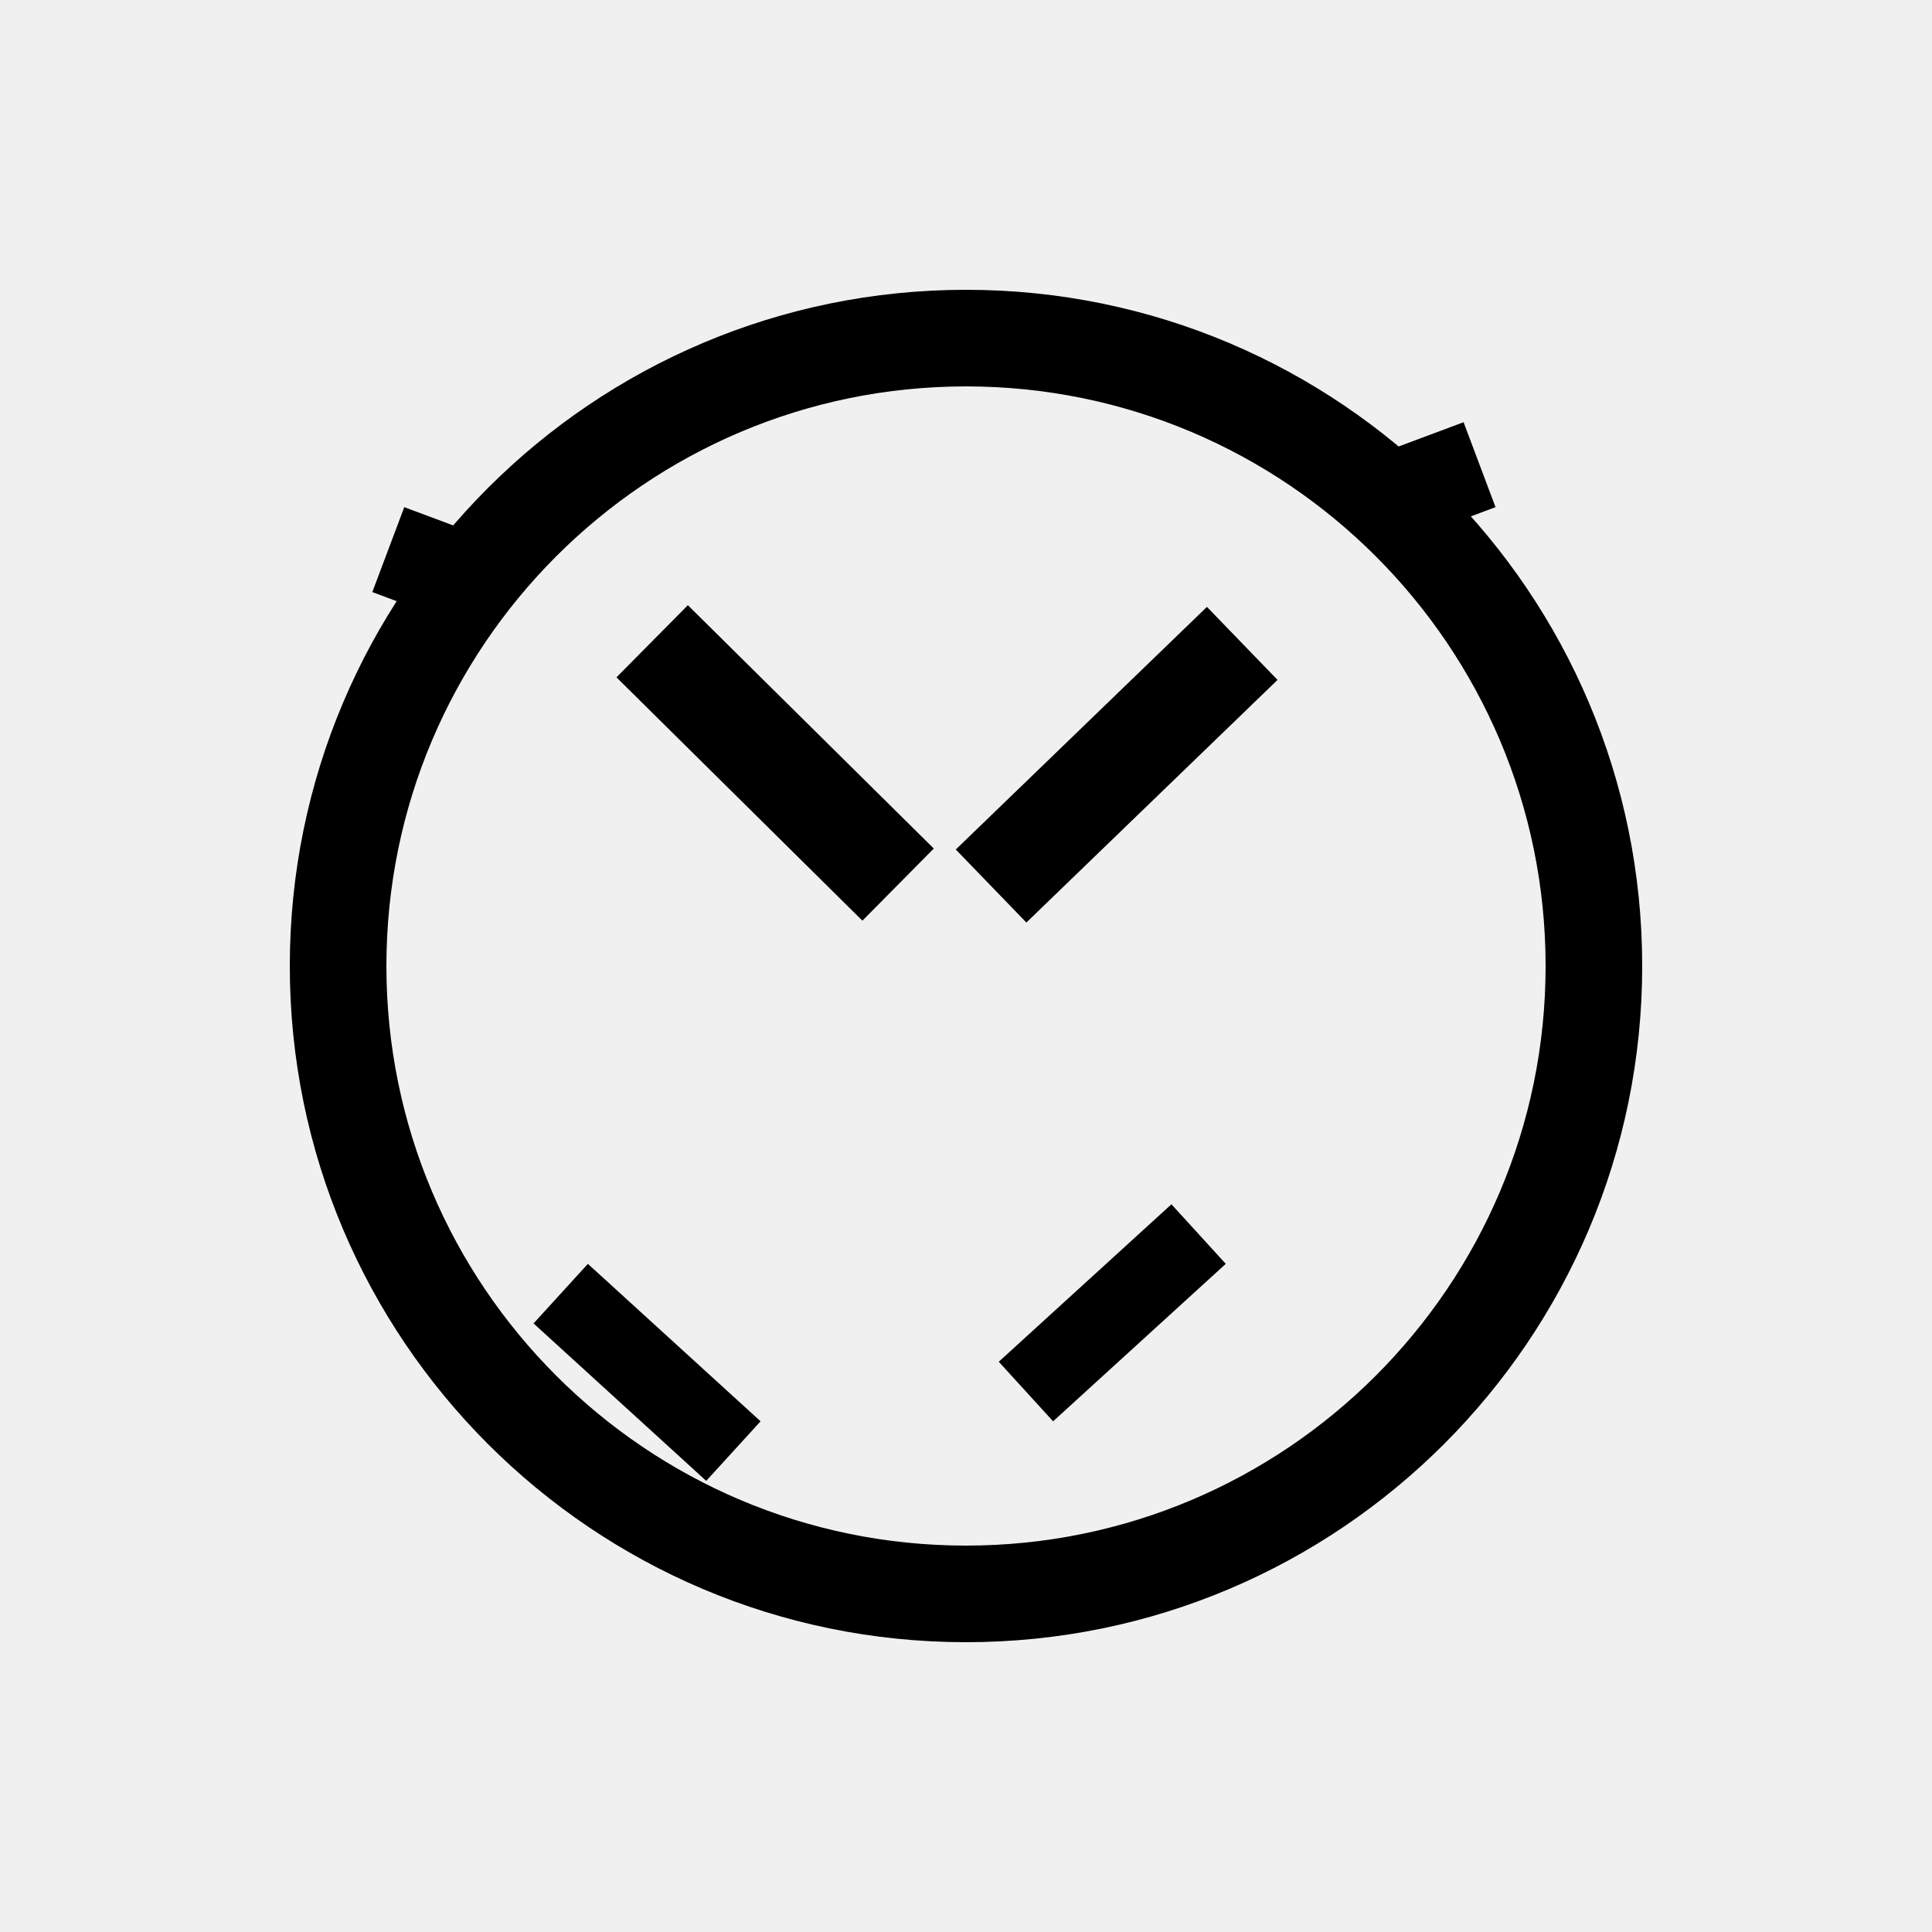
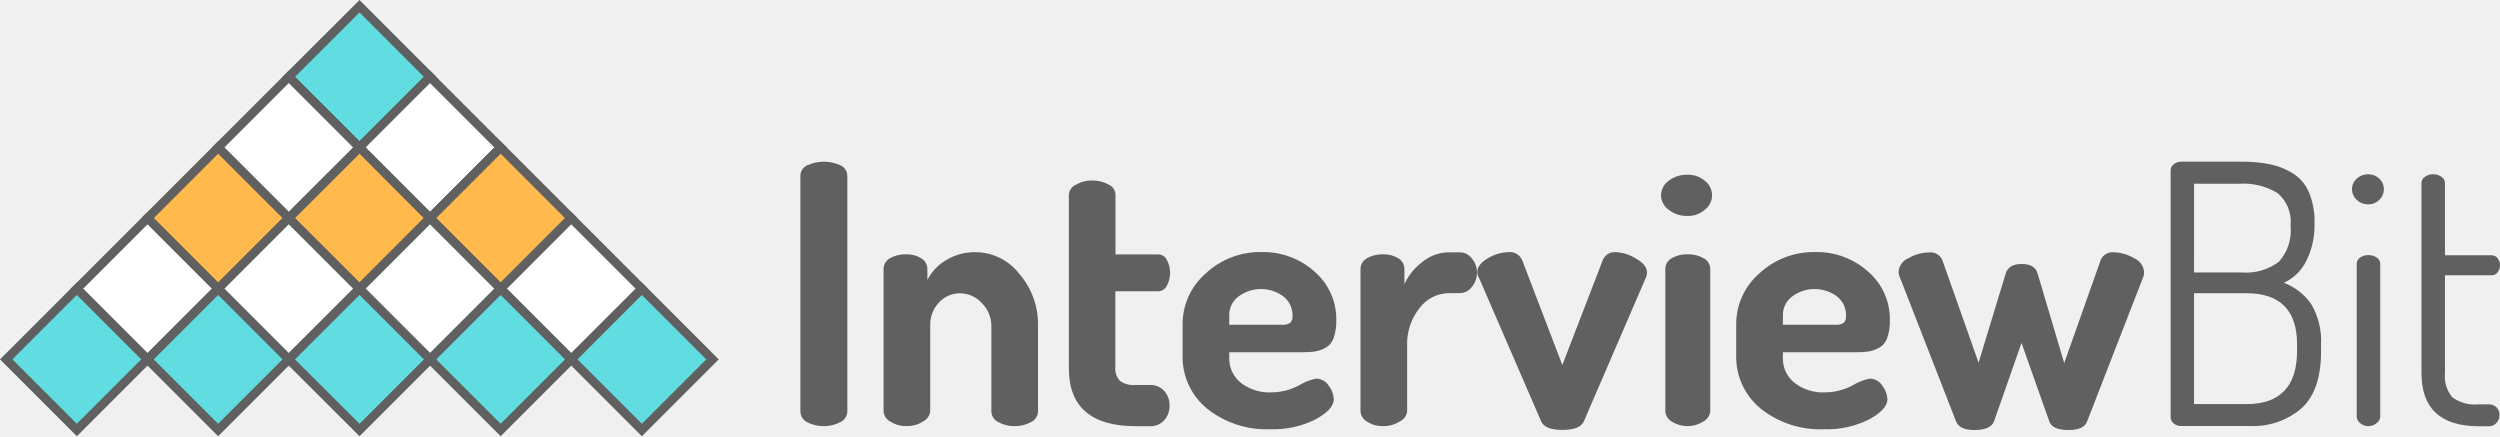
- <svg xmlns="http://www.w3.org/2000/svg" viewBox="0 0 24 24" fill="currentColor">
-   <path d="M6.302 6.778L5.022 6.3l-.397 1.055 1.28.478zM12 3.6c-4.636 0-8.4 3.764-8.4 8.4s3.764 8.4 8.4 8.4 8.4-3.764 8.4-8.4-3.764-8.4-8.4-8.4zm0 15.6c-3.973 0-7.2-3.227-7.2-7.2S8.027 4.8 12 4.8s7.2 3.227 7.2 7.2-3.227 7.2-7.2 7.2zM7.303 15.7l-.675.74 2.145 1.956.675-.74zm3.41-4.263l.887-.896-3.055-3.023-.887.896zm2.037.023l3.12-3.014-.877-.907-3.12 3.014zm2.477 4.24l-.675-.74-2.145 1.956.675.74zm2.071-8.922L18.578 6.3l-.397-1.055-1.28.478z" />
+ <svg xmlns="http://www.w3.org/2000/svg" id="Logo" width="200.001" height="34.898" viewBox="0 0 200.001 34.898">
+   <path id="Path_15262" data-name="Path 15262" d="M232.889,475.458l-5.638,5.651-5.651-5.651,5.651-5.648Z" transform="translate(-198.488 -469.31)" fill="#61dde1" />
+   <path id="Path_15263" data-name="Path 15263" d="M225.65,480.038l-6.16-6.15,6.16-6.148,6.148,6.148Zm-5.163-6.15,5.163,5.153,5.151-5.153-5.151-5.151Z" transform="translate(-196.888 -467.74)" fill="#606060" />
+   <path id="Path_15264" data-name="Path 15264" d="M209.463,498.851,203.8,504.5l-5.651-5.651L203.8,493.2Z" transform="translate(-180.701 -487.052)" fill="#fff" />
+   <path id="Path_15265" data-name="Path 15265" d="M202.238,503.436l-6.148-6.148,6.148-6.148,6.146,6.148Zm-5.151-6.148,5.151,5.153,5.153-5.153-5.153-5.151Z" transform="translate(-179.138 -485.49)" fill="#606060" />
+   <rect id="Rectangle_3321" data-name="Rectangle 3321" width="7.99" height="7.99" transform="translate(11.801 17.449) rotate(-45)" fill="#ffb94d" />
+   <path id="Path_15266" data-name="Path 15266" d="M178.838,526.836l-6.148-6.148,6.148-6.148,6.15,6.148Zm-5.151-6.148,5.151,5.151,5.153-5.151-5.153-5.151Z" transform="translate(-161.388 -503.238)" fill="#606060" />
+   <rect id="Rectangle_3322" data-name="Rectangle 3322" width="7.99" height="7.99" transform="translate(6.149 23.1) rotate(-45)" fill="#fff" />
+   <path id="Path_15267" data-name="Path 15267" d="M155.44,550.236l-6.15-6.148,6.15-6.148,6.148,6.148Zm-5.153-6.148,5.153,5.151,5.151-5.151-5.151-5.153Z" transform="translate(-143.638 -520.988)" fill="#606060" />
+   <rect id="Rectangle_3323" data-name="Rectangle 3323" width="7.99" height="7.99" transform="translate(28.749 11.801) rotate(-45)" fill="#fff" />
+   <path id="Path_15268" data-name="Path 15268" d="M249.038,503.436l-6.148-6.148,6.148-6.148,6.148,6.148Zm-5.156-6.148,5.153,5.153,5.151-5.153-5.151-5.151Z" transform="translate(-214.636 -485.49)" fill="#606060" />
+   <rect id="Rectangle_3324" data-name="Rectangle 3324" width="7.99" height="7.99" transform="translate(23.102 17.451) rotate(-45)" fill="#ffb94d" />
+   <path id="Path_15269" data-name="Path 15269" d="M225.65,526.836l-6.16-6.148,6.16-6.148,6.136,6.148Zm-5.163-6.148,5.163,5.151,5.139-5.151-5.139-5.151Z" transform="translate(-196.888 -503.238)" fill="#606060" />
+   <rect id="Rectangle_3325" data-name="Rectangle 3325" width="7.99" height="7.99" transform="translate(17.452 23.1) rotate(-45)" fill="#fff" />
+   <path id="Path_15270" data-name="Path 15270" d="M202.238,550.236l-6.148-6.148,6.148-6.148,6.146,6.148Zm-5.151-6.148,5.151,5.151,5.153-5.151-5.153-5.153Z" transform="translate(-179.138 -520.988)" fill="#606060" />
+   <rect id="Rectangle_3326" data-name="Rectangle 3326" width="7.99" height="7.99" transform="translate(34.401 17.451) rotate(-45)" fill="#ffb94d" />
+   <path id="Path_15271" data-name="Path 15271" d="M272.43,526.836l-6.15-6.148,6.15-6.148,6.148,6.148Zm-5.153-6.148,5.153,5.151,5.151-5.151-5.151-5.151Z" transform="translate(-232.378 -503.238)" fill="#606060" />
+   <rect id="Rectangle_3327" data-name="Rectangle 3327" width="7.99" height="7.99" transform="translate(28.749 23.1) rotate(-45)" fill="#fff" />
+   <path id="Path_15272" data-name="Path 15272" d="M249.038,550.236l-6.148-6.148,6.148-6.148,6.148,6.148Zm-5.156-6.148,5.153,5.151,5.151-5.151-5.151-5.153Z" transform="translate(-214.636 -520.988)" fill="#606060" />
+   <rect id="Rectangle_3328" data-name="Rectangle 3328" width="7.99" height="7.99" transform="translate(40.049 23.1) rotate(-45)" fill="#fff" />
+   <path id="Path_15273" data-name="Path 15273" d="M295.828,550.236l-6.148-6.148,6.148-6.148,6.15,6.148Zm-5.151-6.148,5.151,5.151,5.153-5.151-5.153-5.153Z" transform="translate(-250.128 -520.988)" fill="#606060" />
+   <path id="Path_15274" data-name="Path 15274" d="M326.441,569.051l-5.65,5.648-5.651-5.648,5.651-5.651Z" transform="translate(-269.441 -540.301)" fill="#61dde1" />
+   <path id="Path_15275" data-name="Path 15275" d="M319.228,573.628l-6.148-6.148,6.148-6.15,6.148,6.15Zm-5.151-6.148,5.151,5.151,5.153-5.151-5.153-5.153Z" transform="translate(-267.878 -538.73)" fill="#606060" />
+   <rect id="Rectangle_3329" data-name="Rectangle 3329" width="7.99" height="7.99" transform="translate(34.399 28.748) rotate(-45)" fill="#61dde1" />
+   <path id="Path_15276" data-name="Path 15276" d="M272.43,573.628l-6.15-6.148,6.15-6.15,6.148,6.15Zm-5.153-6.148,5.153,5.151,5.151-5.151-5.151-5.153Z" transform="translate(-232.378 -538.73)" fill="#606060" />
+   <rect id="Rectangle_3330" data-name="Rectangle 3330" width="7.99" height="7.99" transform="translate(23.1 28.748) rotate(-45)" fill="#61dde1" />
+   <path id="Path_15277" data-name="Path 15277" d="M225.65,573.628l-6.16-6.148,6.16-6.15,6.148,6.15Zm-5.163-6.148,5.163,5.151,5.151-5.151-5.151-5.153Z" transform="translate(-196.888 -538.73)" fill="#606060" />
+   <rect id="Rectangle_3331" data-name="Rectangle 3331" width="7.99" height="7.99" transform="translate(11.801 28.748) rotate(-45)" fill="#61dde1" />
+   <path id="Path_15278" data-name="Path 15278" d="M178.838,573.628l-6.148-6.148,6.148-6.15,6.15,6.15Zm-5.151-6.148,5.151,5.151,5.153-5.151-5.153-5.153Z" transform="translate(-161.388 -538.73)" fill="#606060" />
+   <rect id="Rectangle_3332" data-name="Rectangle 3332" width="7.99" height="7.99" transform="translate(0.499 28.748) rotate(-45)" fill="#61dde1" />
+   <path id="Path_15279" data-name="Path 15279" d="M132.04,573.628l-6.15-6.148,6.15-6.15,6.148,6.15Zm-5.158-6.148,5.153,5.151,5.151-5.151-5.151-5.153Z" transform="translate(-125.89 -538.73)" fill="#606060" />
+   <path id="Path_15280" data-name="Path 15280" d="M391.059,541.274V522.46a.928.928,0,0,1,.548-.867,3.2,3.2,0,0,1,2.656,0,.93.93,0,0,1,.551.867v18.813a.966.966,0,0,1-.565.869,2.9,2.9,0,0,1-2.656,0A.965.965,0,0,1,391.059,541.274Z" transform="translate(-327.027 -508.369)" fill="#606060" />
+   <path id="Path_15281" data-name="Path 15281" d="M418.61,564.015v-11.4a.966.966,0,0,1,.507-.838,2.493,2.493,0,0,1,1.345-.319,2.068,2.068,0,0,1,1.171.321.981.981,0,0,1,.483.848v.877a3.906,3.906,0,0,1,1.487-1.577,4.417,4.417,0,0,1,2.388-.642,4.475,4.475,0,0,1,3.484,1.736,6.133,6.133,0,0,1,1.49,4.137v6.855a.965.965,0,0,1-.563.869,2.637,2.637,0,0,1-1.316.319,2.562,2.562,0,0,1-1.287-.319.965.965,0,0,1-.565-.864v-6.848a2.543,2.543,0,0,0-.753-1.8,2.345,2.345,0,0,0-1.763-.795,2.257,2.257,0,0,0-1.664.724,2.558,2.558,0,0,0-.71,1.874v6.841a1.024,1.024,0,0,1-.563.806,2.32,2.32,0,0,1-1.316.377,2.288,2.288,0,0,1-1.316-.362A1.014,1.014,0,0,1,418.61,564.015Z" transform="translate(-347.925 -531.111)" fill="#606060" />
+   <path id="Path_15282" data-name="Path 15282" d="M480,542.54V528.672a.944.944,0,0,1,.577-.814,2.532,2.532,0,0,1,1.273-.331,2.6,2.6,0,0,1,1.316.321.929.929,0,0,1,.565.792v4.8h3.414a.785.785,0,0,1,.693.44,2.188,2.188,0,0,1,0,2.072.785.785,0,0,1-.693.44h-3.427v6.037a1.473,1.473,0,0,0,.362,1.13,1.867,1.867,0,0,0,1.258.331h1.128a1.47,1.47,0,0,1,1.171.483,1.69,1.69,0,0,1,.42,1.152,1.73,1.73,0,0,1-.42,1.178,1.463,1.463,0,0,1-1.171.483h-1.128Q479.985,547.172,480,542.54Z" transform="translate(-394.49 -513.09)" fill="#606060" />
+   <path id="Path_15283" data-name="Path 15283" d="M517.674,559.492v-2.461a5.36,5.36,0,0,1,1.852-4.079,6.38,6.38,0,0,1,4.484-1.707,6.122,6.122,0,0,1,4.209,1.555,5.008,5.008,0,0,1,1.751,3.91,3.946,3.946,0,0,1-.217,1.417,1.41,1.41,0,0,1-.667.787,2.716,2.716,0,0,1-.823.287,6.731,6.731,0,0,1-.983.058h-5.873v.432a2.478,2.478,0,0,0,.925,2.012,3.731,3.731,0,0,0,2.458.768,4.7,4.7,0,0,0,2.173-.551,4.35,4.35,0,0,1,1.389-.551,1.208,1.208,0,0,1,1.012.565,1.871,1.871,0,0,1,.406,1.084q0,.811-1.449,1.606a7.463,7.463,0,0,1-3.622.794,7.606,7.606,0,0,1-5.047-1.632A5.337,5.337,0,0,1,517.674,559.492Zm3.733-2.432h4.223a1.076,1.076,0,0,0,.65-.147.724.724,0,0,0,.188-.582,1.893,1.893,0,0,0-.736-1.541,3.009,3.009,0,0,0-3.574,0,1.833,1.833,0,0,0-.751,1.526Z" transform="translate(-423.066 -531.08)" fill="#606060" />
+   <path id="Path_15284" data-name="Path 15284" d="M576.62,564.049v-11.4a.966.966,0,0,1,.507-.838,2.436,2.436,0,0,1,1.316-.319,2.115,2.115,0,0,1,1.207.321.98.98,0,0,1,.483.848v1.208a4.67,4.67,0,0,1,1.449-1.78,3.382,3.382,0,0,1,2.111-.761h.9a1.208,1.208,0,0,1,.939.5,1.71,1.71,0,0,1,.406,1.113,1.756,1.756,0,0,1-.42,1.169,1.207,1.207,0,0,1-.939.483h-.9a2.973,2.973,0,0,0-2.328,1.183,4.616,4.616,0,0,0-1,3.086v5.187a1.023,1.023,0,0,1-.58.807,2.384,2.384,0,0,1-1.331.377,2.223,2.223,0,0,1-1.3-.362A1.017,1.017,0,0,1,576.62,564.049Z" transform="translate(-467.779 -531.144)" fill="#606060" />
+   <path id="Path_15285" data-name="Path 15285" d="M615.318,552.858c0-.406.285-.77.852-1.1a3.278,3.278,0,0,1,1.635-.483,1.059,1.059,0,0,1,1.1.638l3.212,8.389,3.212-8.331a1.031,1.031,0,0,1,1.07-.7,3.327,3.327,0,0,1,1.591.507c.6.338.9.708.9,1.113a1.087,1.087,0,0,1-.116.483l-4.945,11.456c-.212.444-.782.664-1.707.664s-1.485-.22-1.69-.664l-4.962-11.456A.877.877,0,0,1,615.318,552.858Z" transform="translate(-497.13 -531.101)" fill="#606060" />
+   <path id="Path_15286" data-name="Path 15286" d="M676.18,527.263a1.448,1.448,0,0,1,.613-1.164,2.369,2.369,0,0,1,1.514-.483,2.054,2.054,0,0,1,1.379.483,1.449,1.449,0,0,1,0,2.316,2.016,2.016,0,0,1-1.379.5,2.322,2.322,0,0,1-1.514-.5A1.449,1.449,0,0,1,676.18,527.263Zm.345,17.28v-11.4a.967.967,0,0,1,.5-.838,2.351,2.351,0,0,1,1.285-.321,2.415,2.415,0,0,1,1.294.319.966.966,0,0,1,.514.838v11.4a1.031,1.031,0,0,1-.543.811,2.352,2.352,0,0,1-2.531.014A1.019,1.019,0,0,1,676.525,544.543Z" transform="translate(-543.298 -511.638)" fill="#606060" />
+   <path id="Path_15287" data-name="Path 15287" d="M701.084,559.492v-2.461a5.36,5.36,0,0,1,1.852-4.079,6.379,6.379,0,0,1,4.484-1.707,6.122,6.122,0,0,1,4.209,1.555,5.009,5.009,0,0,1,1.748,3.91,3.946,3.946,0,0,1-.217,1.417,1.41,1.41,0,0,1-.666.787,2.717,2.717,0,0,1-.823.287,6.732,6.732,0,0,1-.983.058h-5.87v.432a2.478,2.478,0,0,0,.925,2.012,3.731,3.731,0,0,0,2.458.768,4.7,4.7,0,0,0,2.173-.551,4.349,4.349,0,0,1,1.389-.551,1.208,1.208,0,0,1,1.012.565,1.871,1.871,0,0,1,.406,1.084q0,.811-1.449,1.606a7.463,7.463,0,0,1-3.622.794,7.605,7.605,0,0,1-5.047-1.632A5.336,5.336,0,0,1,701.084,559.492Zm3.733-2.432h4.214a1.076,1.076,0,0,0,.65-.147.724.724,0,0,0,.188-.582,1.893,1.893,0,0,0-.724-1.541,3.009,3.009,0,0,0-3.574,0,1.832,1.832,0,0,0-.751,1.526Z" transform="translate(-562.187 -531.08)" fill="#606060" />
+   <path id="Path_15288" data-name="Path 15288" d="M754.88,552.881a1.288,1.288,0,0,1,.811-1.084,3.31,3.31,0,0,1,1.618-.449,1.013,1.013,0,0,1,1.072.609l2.9,8.21,2.173-7.145q.242-.751,1.272-.751c.7,0,1.118.241,1.273.751l2.132,7.172,2.922-8.244a1.01,1.01,0,0,1,1.07-.609,3.189,3.189,0,0,1,1.591.464,1.311,1.311,0,0,1,.809,1.1,1.07,1.07,0,0,1-.114.522l-4.455,11.463c-.174.444-.667.664-1.475.664-.85,0-1.36-.22-1.533-.664l-2.229-6.307-2.2,6.278c-.174.464-.705.693-1.591.693-.792,0-1.273-.241-1.449-.693l-4.453-11.427A1.237,1.237,0,0,1,754.88,552.881Z" transform="translate(-602.994 -531.152)" fill="#606060" />
+   <path id="Path_15289" data-name="Path 15289" d="M845,541.721v-19.7a.621.621,0,0,1,.261-.536,1.009,1.009,0,0,1,.606-.188h4.745a11.569,11.569,0,0,1,2.313.2,5.687,5.687,0,0,1,1.838.724,3.294,3.294,0,0,1,1.3,1.519,6.019,6.019,0,0,1,.449,2.473,6.4,6.4,0,0,1-.664,3.038,3.73,3.73,0,0,1-1.794,1.736,4.623,4.623,0,0,1,2.212,1.734,5.831,5.831,0,0,1,.768,3.241v.522q0,3.122-1.562,4.542a5.946,5.946,0,0,1-4.165,1.417h-5.448a.89.89,0,0,1-.635-.217A.673.673,0,0,1,845,541.721Zm1.874-11.562h3.789a4.38,4.38,0,0,0,2.994-.853,3.73,3.73,0,0,0,.939-2.878,3,3,0,0,0-1.041-2.618,5.2,5.2,0,0,0-3-.749h-3.68Zm0,10.531h4.194q4.05,0,4.049-4.281v-.483q0-4.1-4.049-4.105h-4.194Z" transform="translate(-671.349 -508.363)" fill="#606060" />
+   <path id="Path_15290" data-name="Path 15290" d="M905.487,527.536a1.142,1.142,0,0,1-.377-.852,1.1,1.1,0,0,1,.377-.84,1.3,1.3,0,0,1,.925-.345,1.222,1.222,0,0,1,.881.345,1.123,1.123,0,0,1,.362.84,1.164,1.164,0,0,1-.362.852,1.208,1.208,0,0,1-.881.362A1.278,1.278,0,0,1,905.487,527.536Zm0,17.343V532.643a.611.611,0,0,1,.258-.483,1.053,1.053,0,0,1,.667-.2,1.109,1.109,0,0,1,.679.2.6.6,0,0,1,.275.483v12.236a.664.664,0,0,1-.29.522,1.026,1.026,0,0,1-.664.242.98.98,0,0,1-.652-.242A.671.671,0,0,1,905.487,544.879Z" transform="translate(-716.947 -511.551)" fill="#606060" />
+   <path id="Path_15291" data-name="Path 15291" d="M928.11,541.356V526.143a.592.592,0,0,1,.29-.483,1.087,1.087,0,0,1,.635-.2,1.132,1.132,0,0,1,.666.2.587.587,0,0,1,.29.483v5.8h3.731a.586.586,0,0,1,.483.241.925.925,0,0,1,0,1.118.582.582,0,0,1-.483.241h-3.731v7.8a2.631,2.631,0,0,0,.591,1.966,3.06,3.06,0,0,0,2.1.56h.809a.831.831,0,0,1,.623.242.85.85,0,0,1,.242.613.9.9,0,0,1-.242.628.8.8,0,0,1-.623.27h-.819Q928.11,545.6,928.11,541.356Z" transform="translate(-734.392 -511.521)" fill="#606060" />
</svg>
